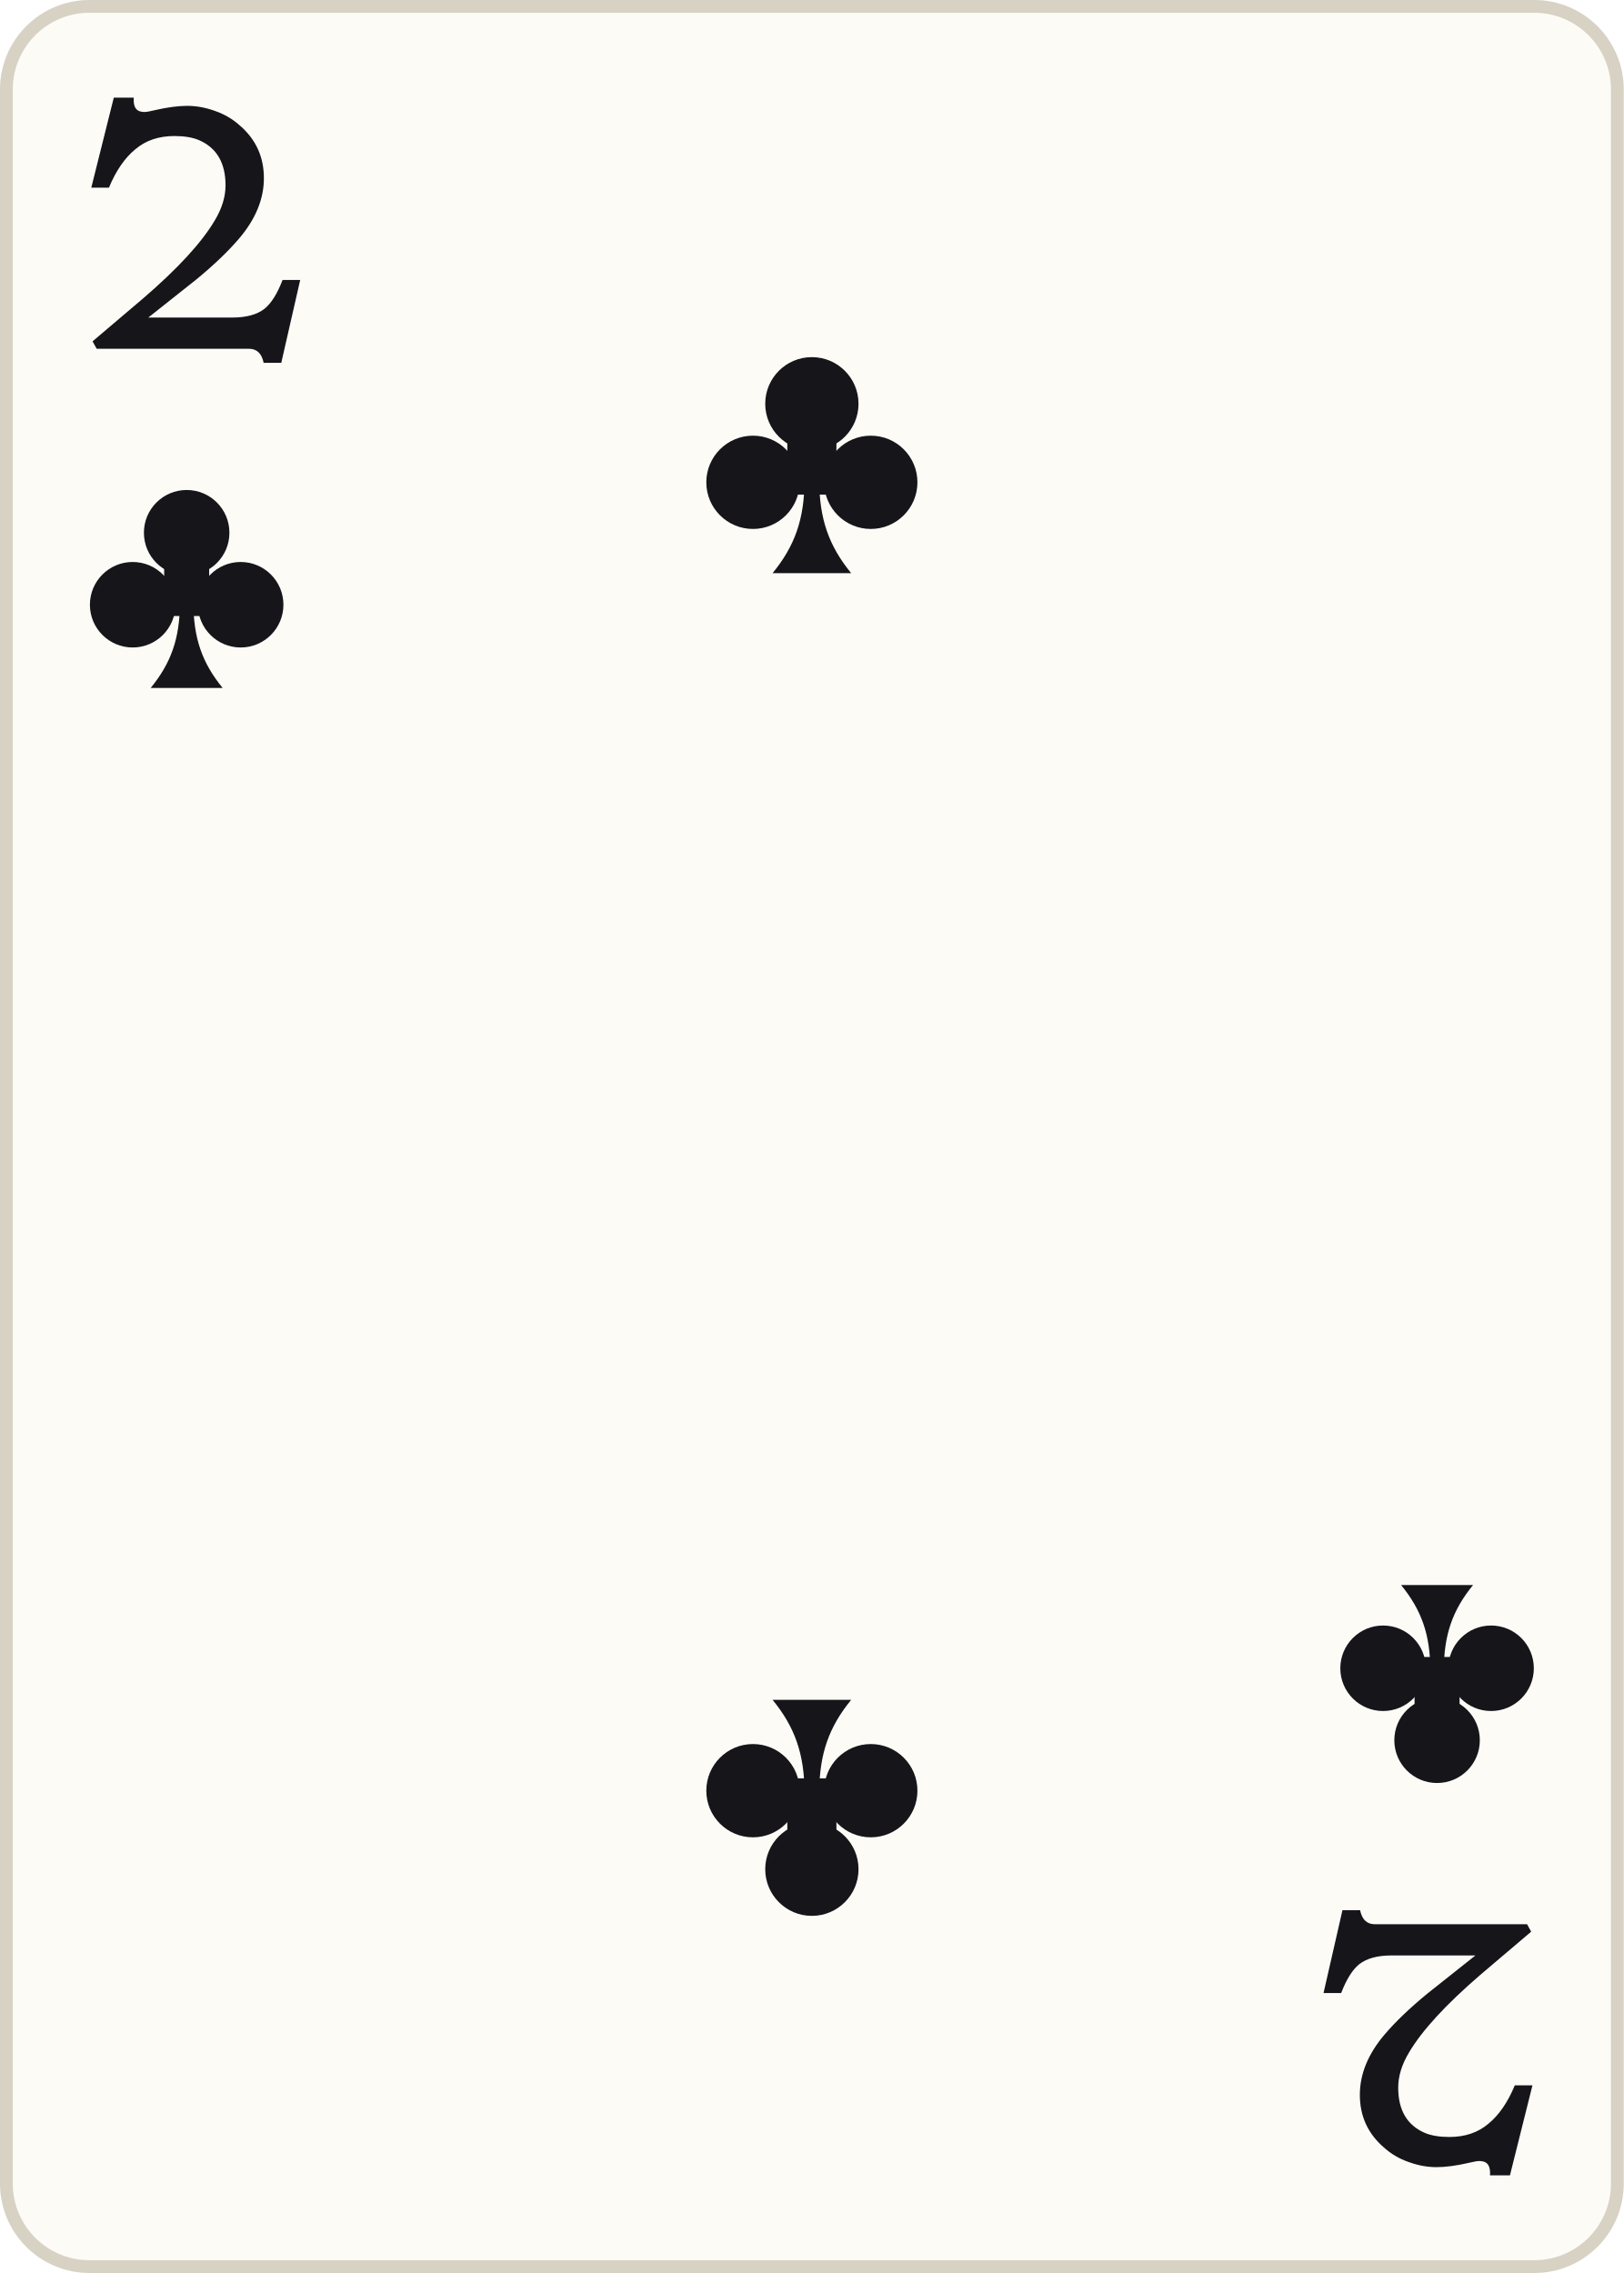
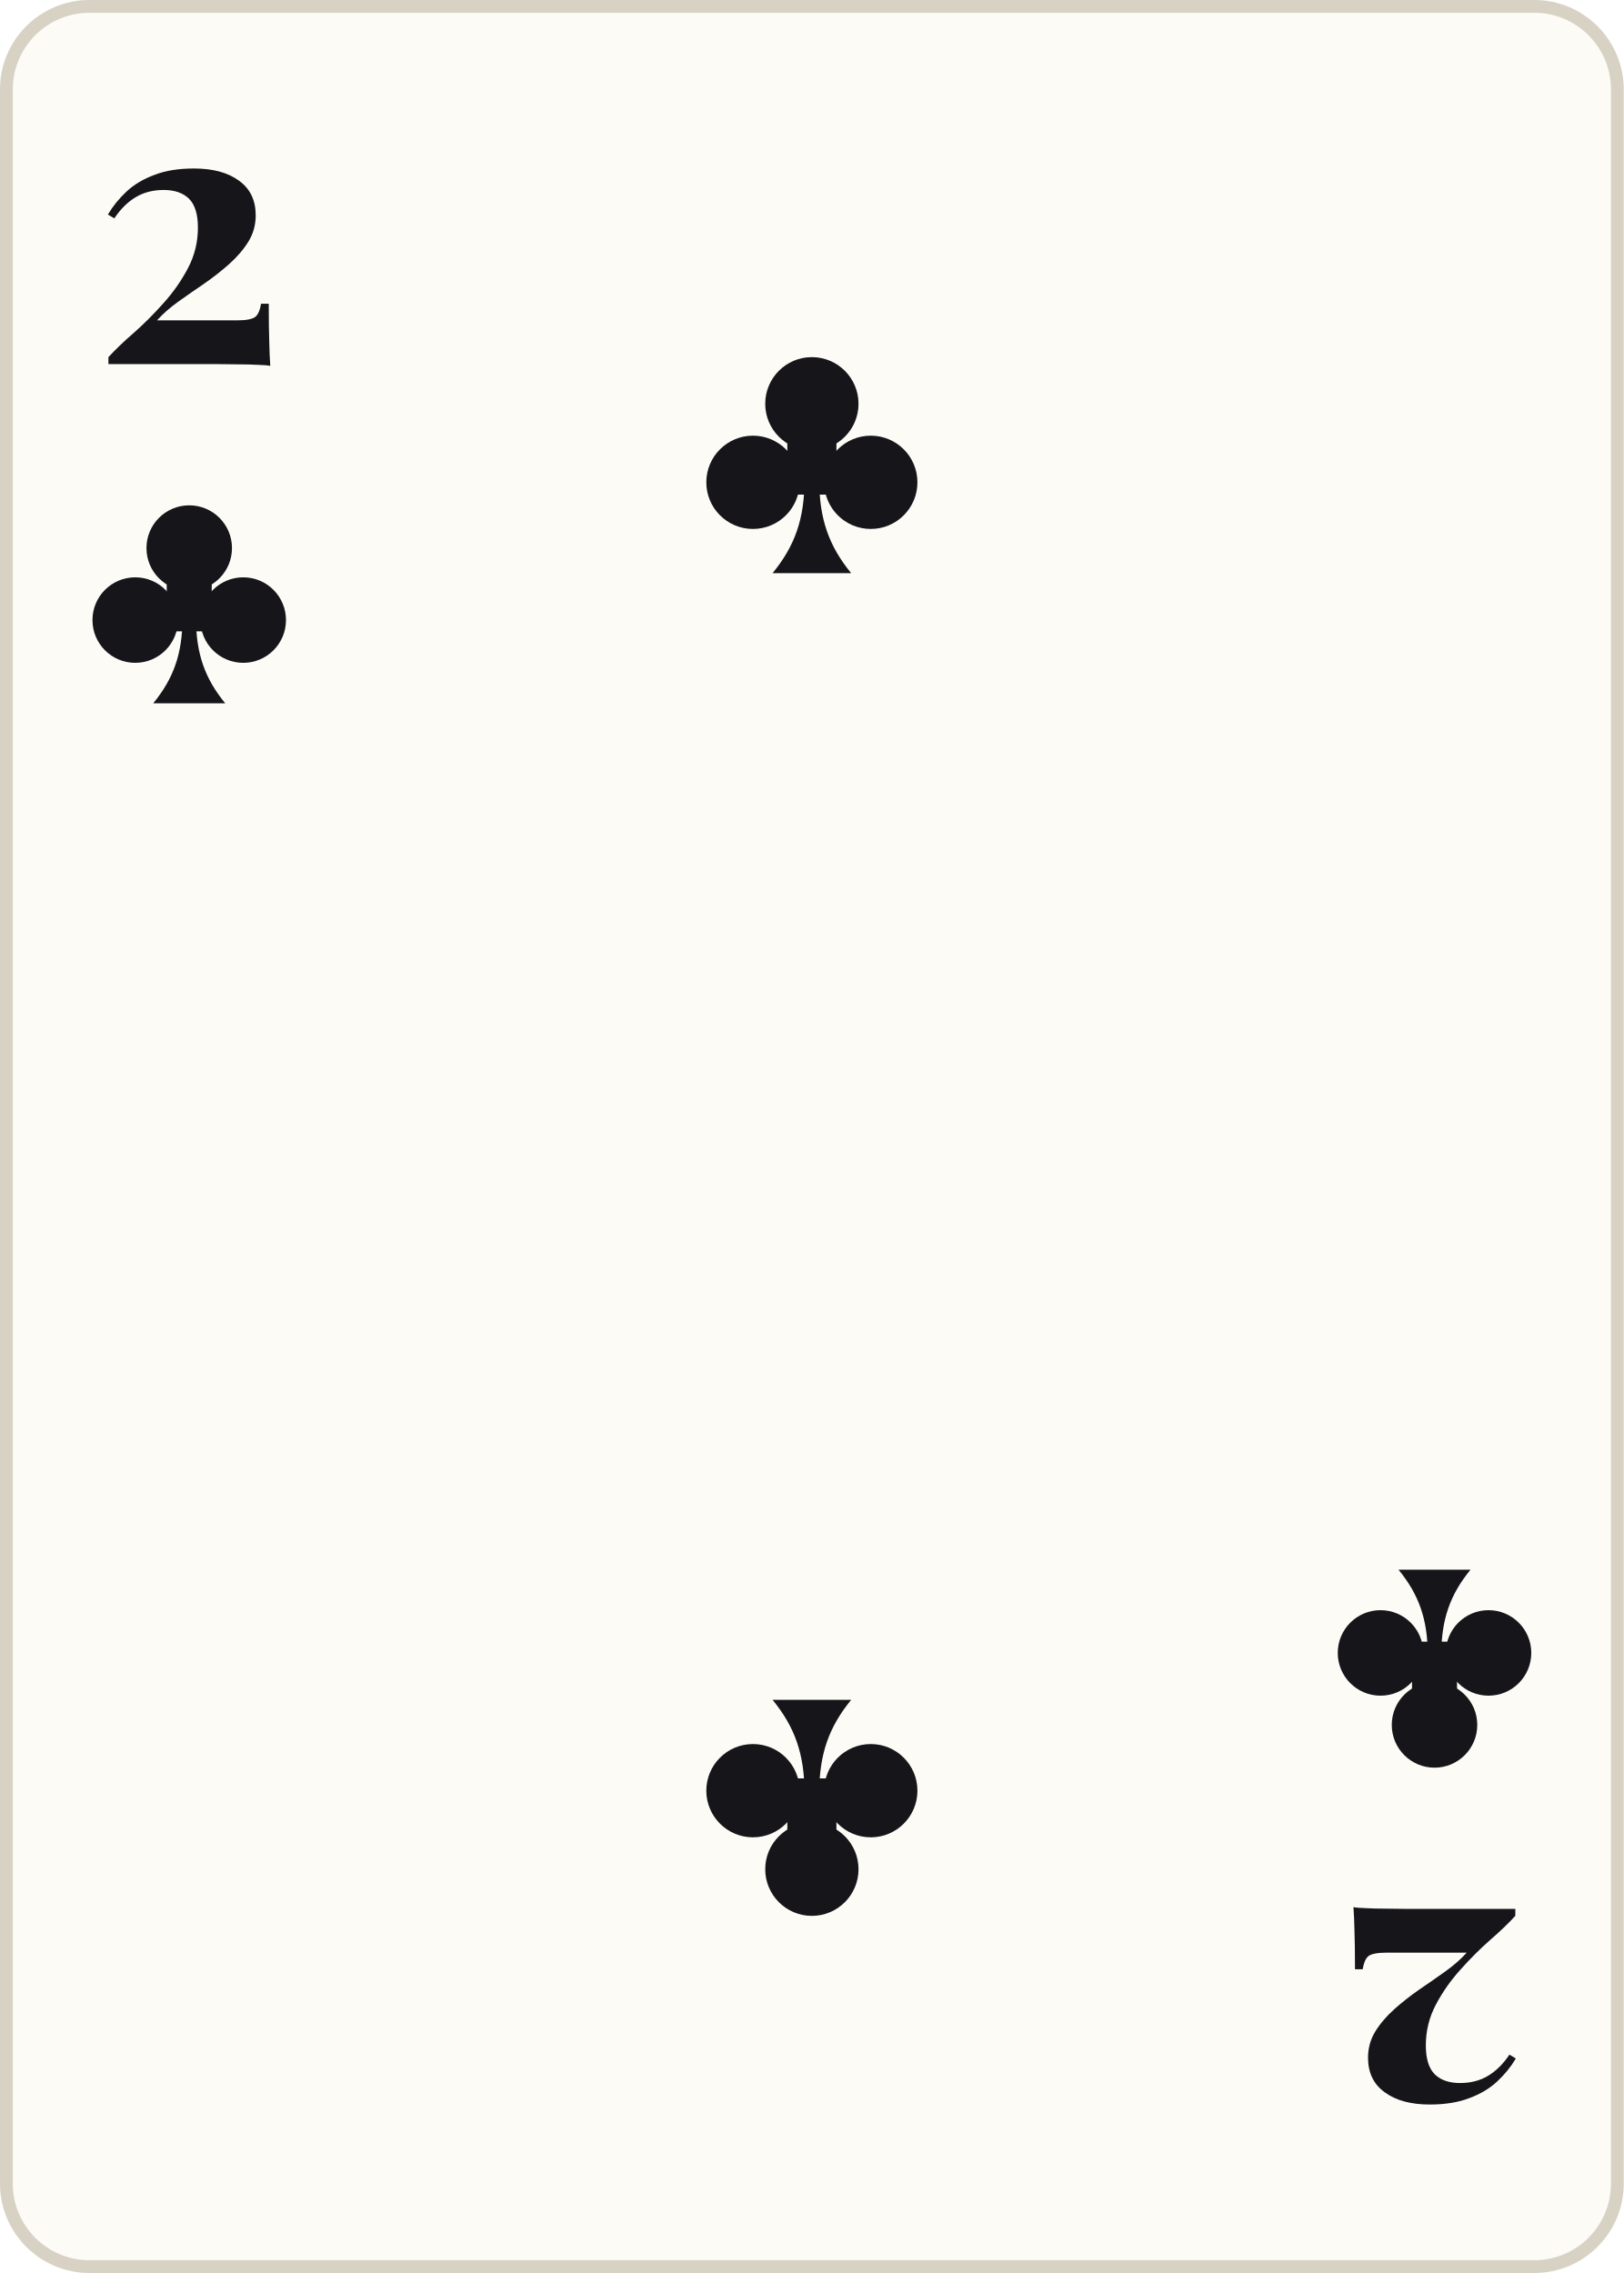
<svg xmlns="http://www.w3.org/2000/svg" width="63.5mm" height="88.9mm" viewBox="0 0 63.5 88.9" role="img" aria-label="2 of Clubs">
  <defs>
-     <clipPath id="cR0-card">
+     <clipPath id="clubs-2-card">
      <rect x="0" y="0" width="63.5" height="88.9" rx="3.5" />
    </clipPath>
  </defs>
-   <g clip-path="url(#cR0-card)">
+   <g clip-path="url(#clubs-2-card)">
    <rect x="0" y="0" width="63.5" height="88.9" fill="#fdfbf6" />
    <g transform="translate(31.75 18) scale(0.096) translate(-50 -50)" fill="#15151a">
      <path d="M31 27a19 19 0 1 0 38 0a19 19 0 1 0-38 0Z" />
      <path d="M7 59a19 19 0 1 0 38 0a19 19 0 1 0-38 0Z" />
      <path d="M55 59a19 19 0 1 0 38 0a19 19 0 1 0-38 0Z" />
      <path d="M40 38h20v26H40Z" />
      <path d="M47 58c0 16-4 27-13 38h32c-9-11-13-22-13-38Z" />
    </g>
    <g transform="translate(31.75 70.9) rotate(180) scale(0.096) translate(-50 -50)" fill="#15151a">
      <path d="M31 27a19 19 0 1 0 38 0a19 19 0 1 0-38 0Z" />
      <path d="M7 59a19 19 0 1 0 38 0a19 19 0 1 0-38 0Z" />
      <path d="M55 59a19 19 0 1 0 38 0a19 19 0 1 0-38 0Z" />
      <path d="M40 38h20v26H40Z" />
      <path d="M47 58c0 16-4 27-13 38h32c-9-11-13-22-13-38Z" />
    </g>
-     <g transform="translate(2.3 -0.6)">
-       <path d="M8.01 14.79Q7.9 14.24 7.43 14.24L1.48 14.24L1.32 13.95L3.31 12.26Q5.34 10.51 6.1 9.22Q6.52 8.52 6.52 7.85Q6.52 6.53 5.48 6.08Q5.1 5.92 4.52 5.92Q3.6 5.92 2.99 6.44Q2.37 6.95 1.96 7.94L1.27 7.94L2.15 4.42L2.93 4.42Q2.9 4.89 3.19 4.96Q3.27 4.98 3.34 4.98Q3.42 4.98 3.52 4.96L3.75 4.91Q4.49 4.74 5.02 4.74Q5.56 4.74 6.11 4.94Q6.66 5.13 7.08 5.51Q8.02 6.32 8.02 7.57Q8.02 8.79 7.05 9.93Q6.41 10.68 5.39 11.52L3.5 13.02L6.78 13.02Q7.6 13.02 8.04 12.68Q8.44 12.36 8.75 11.55L9.44 11.55L8.7 14.79Z" fill="#15151a" />
+     <g transform="translate(2.4 0)">
+       <path d="M5.19 6.59Q6.3 6.59 6.95 7.07Q7.6 7.54 7.6 8.42Q7.6 8.98 7.32 9.44Q7.03 9.91 6.57 10.32Q6.11 10.73 5.59 11.09Q5.06 11.45 4.57 11.8Q4.08 12.15 3.74 12.53L6.85 12.53Q7.44 12.53 7.6 12.38Q7.75 12.24 7.81 11.88L8.11 11.88Q8.11 12.84 8.13 13.38Q8.14 13.91 8.17 14.31Q8.04 14.28 7.7 14.27Q7.35 14.25 6.91 14.25Q6.46 14.24 6.03 14.24L1.84 14.24L1.84 13.97Q2.24 13.53 2.83 13.02Q3.42 12.5 3.99 11.86Q4.56 11.23 4.95 10.49Q5.34 9.75 5.34 8.9Q5.34 8.12 4.99 7.77Q4.64 7.43 4 7.43Q3.38 7.43 2.91 7.71Q2.44 7.99 2.07 8.54L1.82 8.39Q2.11 7.9 2.55 7.49Q2.99 7.08 3.64 6.84Q4.28 6.59 5.19 6.59Z" fill="#15151a" />
      <g transform="translate(5 23.46) scale(0.088) translate(-50 -50)" fill="#15151a">
        <path d="M31 27a19 19 0 1 0 38 0a19 19 0 1 0-38 0Z" />
        <path d="M7 59a19 19 0 1 0 38 0a19 19 0 1 0-38 0Z" />
        <path d="M55 59a19 19 0 1 0 38 0a19 19 0 1 0-38 0Z" />
        <path d="M40 38h20v26H40Z" />
        <path d="M47 58c0 16-4 27-13 38h32c-9-11-13-22-13-38Z" />
      </g>
    </g>
    <g transform="rotate(180 31.75 44.45)">
-       <g transform="translate(2.3 -0.6)">
-         <path d="M8.01 14.79Q7.9 14.24 7.43 14.24L1.48 14.24L1.32 13.95L3.31 12.26Q5.34 10.51 6.1 9.22Q6.52 8.52 6.52 7.85Q6.52 6.53 5.48 6.08Q5.1 5.92 4.52 5.92Q3.6 5.92 2.99 6.44Q2.37 6.95 1.96 7.94L1.27 7.94L2.15 4.42L2.93 4.42Q2.9 4.89 3.19 4.96Q3.27 4.98 3.34 4.98Q3.42 4.98 3.52 4.96L3.75 4.91Q4.49 4.74 5.02 4.74Q5.56 4.74 6.11 4.94Q6.66 5.13 7.08 5.51Q8.02 6.32 8.02 7.57Q8.02 8.79 7.05 9.93Q6.41 10.68 5.39 11.52L3.5 13.02L6.78 13.02Q7.6 13.02 8.04 12.68Q8.44 12.36 8.75 11.55L9.44 11.55L8.7 14.79Z" fill="#15151a" />
+       <g transform="translate(2.4 0)">
+         <path d="M5.19 6.59Q6.3 6.59 6.95 7.07Q7.6 7.54 7.6 8.42Q7.6 8.98 7.32 9.44Q7.03 9.91 6.57 10.32Q6.11 10.73 5.59 11.09Q5.06 11.45 4.57 11.8Q4.08 12.15 3.74 12.53L6.85 12.53Q7.44 12.53 7.6 12.38Q7.75 12.24 7.81 11.88L8.11 11.88Q8.11 12.84 8.13 13.38Q8.14 13.91 8.17 14.31Q8.04 14.28 7.7 14.27Q7.35 14.25 6.91 14.25Q6.46 14.24 6.03 14.24L1.84 14.24L1.84 13.97Q2.24 13.53 2.83 13.02Q3.42 12.5 3.99 11.86Q4.56 11.23 4.95 10.49Q5.34 9.75 5.34 8.9Q5.34 8.12 4.99 7.77Q4.64 7.43 4 7.43Q3.38 7.43 2.91 7.71Q2.44 7.99 2.07 8.54L1.82 8.39Q2.11 7.9 2.55 7.49Q2.99 7.08 3.64 6.84Q4.28 6.59 5.19 6.59Z" fill="#15151a" />
        <g transform="translate(5 23.46) scale(0.088) translate(-50 -50)" fill="#15151a">
          <path d="M31 27a19 19 0 1 0 38 0a19 19 0 1 0-38 0Z" />
          <path d="M7 59a19 19 0 1 0 38 0a19 19 0 1 0-38 0Z" />
          <path d="M55 59a19 19 0 1 0 38 0a19 19 0 1 0-38 0Z" />
          <path d="M40 38h20v26H40Z" />
          <path d="M47 58c0 16-4 27-13 38h32c-9-11-13-22-13-38Z" />
        </g>
      </g>
    </g>
  </g>
  <rect x="0.25" y="0.25" width="63" height="88.4" rx="3.25" fill="none" stroke="#d8d2c4" stroke-width="0.5" />
</svg>
